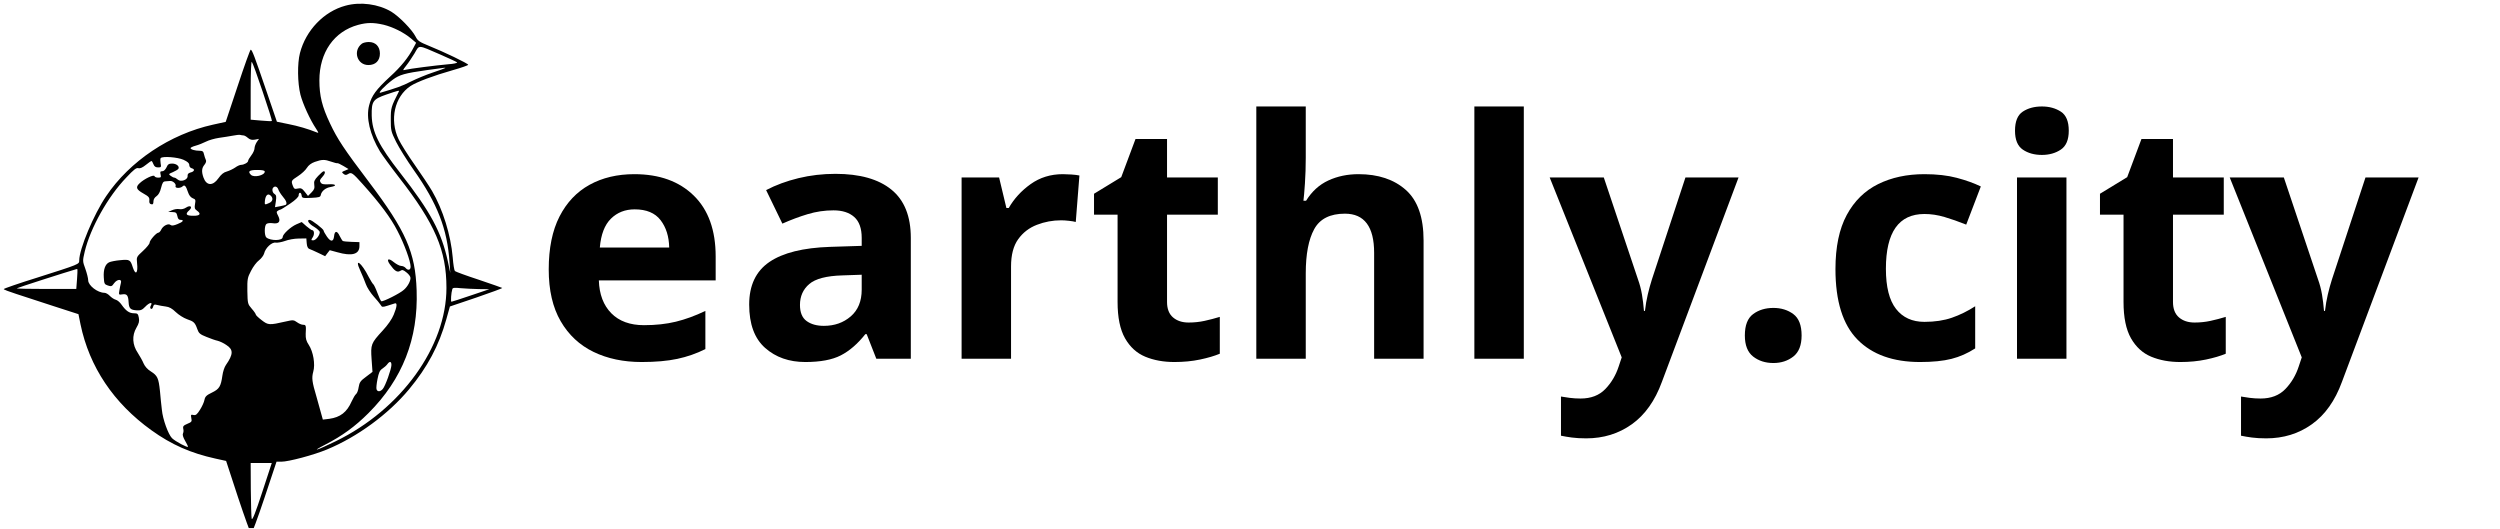
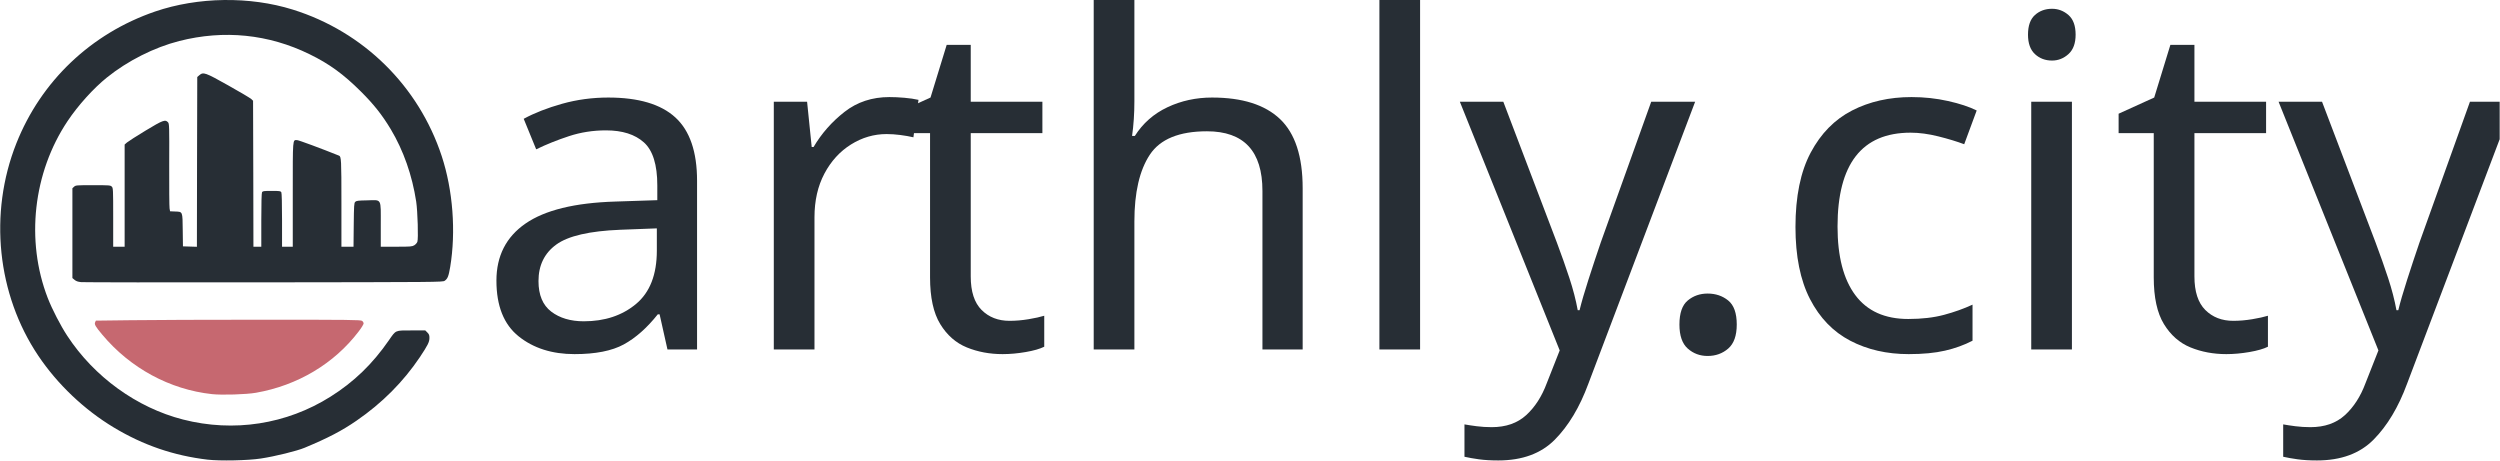
- <svg xmlns="http://www.w3.org/2000/svg" width="100%" height="100%" viewBox="0 0 11737 2481" version="1.1" xml:space="preserve" style="fill-rule:evenodd;clip-rule:evenodd;stroke-linejoin:round;stroke-miterlimit:2;">
-   <g transform="matrix(1,0,0,1,-8559,-1)">
-     <g id="text_logo_rose" transform="matrix(2.04027,0,0,1,-3078.39,0)">
-       <rect x="5704.29" y="0" width="5752.15" height="2480.32" style="fill:none;" />
+ <svg xmlns="http://www.w3.org/2000/svg" width="100%" height="100%" viewBox="0 0 6836 1260" version="1.1" xml:space="preserve" style="fill-rule:evenodd;clip-rule:evenodd;stroke-linejoin:round;stroke-miterlimit:2;">
+   <g transform="matrix(1,0,0,1,-1363,0)">
+     <g id="Artboard2" transform="matrix(71.2178,0,0,1.30508,-4841.59,-379.322)">
+       <rect x="87.129" y="290.65" width="95.967" height="964.721" style="fill:none;" />
      <clipPath id="_clip1">
-         <rect x="5704.29" y="0" width="5752.15" height="2480.32" />
+         <rect x="87.129" y="290.65" width="95.967" height="964.721" />
      </clipPath>
      <g clip-path="url(#_clip1)">
-         <g transform="matrix(0.706625,0,0,1.4417,6302.71,1542.94)">
-           <g transform="matrix(1,0,0,1,-1038.86,-1070.22)">
-             <g transform="matrix(0.416667,0,0,-0.416667,-1100.66,3166.67)">
-               <path d="M5801,7554C5633,7509 5491,7362 5445,7183C5424,7102 5426,6950 5449,6858C5468,6786 5523,6664 5572,6591C5593,6558 5593,6557 5575,6564C5511,6590 5430,6614 5353,6629L5265,6647L5185,6881C5089,7162 5071,7210 5060,7210C5056,7210 5010,7083 4959,6928L4865,6646L4765,6624C4430,6550 4115,6339 3931,6066C3833,5922 3720,5651 3720,5563C3720,5533 3723,5534 3393,5429C3248,5384 3130,5343 3130,5339C3130,5335 3174,5318 3228,5301C3281,5284 3412,5241 3519,5206L3714,5143L3730,5064C3799,4731 3989,4448 4284,4236C4441,4123 4591,4057 4786,4014L4868,3996L4961,3712C5013,3556 5059,3428 5064,3427C5069,3426 5116,3552 5168,3708L5262,3990L5300,3990C5356,3990 5552,4042 5655,4085C5893,4183 6136,4361 6298,4556C6441,4728 6532,4898 6589,5103L6617,5203L6824,5273C6937,5312 7028,5345 7026,5348C7023,5350 6941,5379 6843,5412C6745,5444 6661,5475 6656,5480C6651,5485 6643,5533 6639,5587C6624,5762 6562,5961 6478,6105C6455,6144 6394,6236 6342,6310C6290,6384 6233,6474 6216,6510C6144,6662 6184,6843 6309,6926C6358,6958 6488,7007 6643,7051C6707,7069 6760,7088 6760,7092C6760,7102 6568,7194 6451,7241C6379,7270 6365,7280 6349,7312C6321,7367 6220,7470 6159,7507C6058,7567 5918,7586 5801,7554ZM6099,7405C6172,7387 6257,7345 6314,7297L6353,7264L6335,7230C6294,7150 6235,7077 6149,6999C6041,6899 6005,6851 5986,6776C5960,6679 5992,6545 6071,6414C6090,6384 6156,6293 6219,6212C6502,5848 6590,5642 6590,5348C6590,4890 6236,4399 5725,4150C5580,4079 5520,4060 5642,4123C5776,4192 5876,4265 5981,4370C6247,4636 6370,4951 6357,5329C6347,5626 6274,5793 5985,6175C5789,6434 5738,6511 5680,6634C5618,6765 5597,6850 5597,6970C5597,7189 5712,7353 5900,7404C5971,7423 6020,7423 6099,7405ZM6540,7173C6609,7143 6669,7115 6673,7111C6678,7106 6646,7099 6603,7096C6502,7087 6302,7061 6270,7053C6246,7047 6246,7047 6276,7086C6293,7107 6322,7151 6341,7182C6380,7249 6362,7250 6540,7173ZM5154,6881C5196,6758 5228,6655 5226,6653C5224,6650 5185,6652 5141,6656L5060,6663L5060,6893C5060,7039 5064,7120 5069,7115C5075,7109 5113,7004 5154,6881ZM6579,7066C6577,7064 6533,7048 6482,7031C6431,7014 6354,6982 6312,6961C6246,6927 6199,6910 6075,6874C6048,6866 6108,6929 6170,6975C6224,7015 6265,7026 6434,7050C6594,7072 6584,7071 6579,7066ZM6218,6883C6157,6762 6155,6756 6155,6664C6155,6578 6157,6570 6197,6489C6220,6443 6282,6344 6334,6270C6519,6009 6597,5808 6614,5550L6620,5465L6601,5555C6552,5782 6467,5942 6230,6245C6061,6461 6009,6566 6006,6695C6004,6807 6016,6823 6119,6859C6213,6891 6224,6894 6218,6883ZM5004,6540C5011,6540 5027,6531 5039,6520C5056,6506 5070,6503 5093,6507L5125,6513L5107,6487C5098,6473 5090,6451 5090,6439C5090,6427 5079,6402 5065,6384C5051,6366 5040,6347 5040,6341C5040,6328 5007,6310 4985,6310C4976,6310 4955,6301 4939,6289C4923,6278 4894,6264 4874,6258C4849,6252 4829,6235 4807,6204C4764,6143 4714,6146 4691,6211C4675,6257 4677,6285 4699,6311C4711,6326 4715,6340 4709,6350C4705,6358 4699,6377 4695,6393C4691,6414 4684,6420 4662,6420C4625,6420 4590,6430 4590,6441C4590,6445 4608,6454 4631,6460C4653,6466 4690,6481 4712,6492C4733,6503 4779,6516 4813,6521C4847,6526 4895,6533 4920,6538C4945,6543 4971,6546 4978,6544C4986,6542 4997,6540 5004,6540ZM4534,6350C4567,6335 4580,6323 4580,6309C4580,6296 4588,6286 4600,6283C4627,6276 4620,6257 4589,6250C4572,6245 4566,6237 4567,6223C4570,6193 4514,6173 4490,6195C4481,6203 4469,6210 4464,6210C4458,6210 4445,6216 4435,6224C4417,6237 4418,6239 4452,6253C4471,6261 4491,6273 4495,6279C4506,6298 4480,6320 4446,6320C4421,6320 4412,6314 4402,6290C4393,6272 4381,6260 4369,6260C4353,6260 4351,6255 4356,6235C4361,6213 4359,6210 4337,6210C4323,6210 4310,6215 4308,6222C4303,6236 4229,6201 4193,6167C4159,6136 4165,6118 4220,6087C4263,6063 4270,6055 4268,6032C4266,6014 4270,6005 4283,6002C4296,5999 4300,6005 4300,6024C4300,6040 4309,6055 4324,6065C4340,6076 4352,6098 4360,6131C4370,6170 4376,6180 4393,6181C4405,6182 4422,6183 4430,6184C4452,6186 4480,6160 4473,6144C4466,6126 4511,6125 4528,6142C4543,6157 4554,6146 4570,6097C4578,6072 4591,6056 4607,6049C4629,6041 4631,6036 4625,6004C4620,5974 4622,5965 4639,5953C4676,5927 4665,5911 4610,5912C4555,5912 4546,5925 4580,5955C4609,5982 4589,5998 4555,5976C4539,5965 4518,5961 4502,5964C4487,5967 4462,5963 4445,5955L4415,5942L4448,5941C4476,5940 4481,5936 4487,5910C4491,5889 4498,5880 4511,5880C4543,5880 4532,5864 4488,5847C4460,5835 4443,5833 4434,5840C4417,5855 4375,5834 4361,5804C4355,5791 4345,5780 4339,5780C4323,5780 4270,5720 4270,5701C4270,5692 4247,5664 4219,5638C4168,5591 4167,5590 4172,5543C4181,5464 4161,5442 4139,5508C4120,5569 4114,5572 4041,5565C4005,5562 3965,5554 3953,5548C3923,5533 3908,5492 3912,5430C3915,5381 3917,5376 3944,5367C3970,5358 3976,5360 3992,5384C4017,5418 4055,5420 4046,5388C4043,5375 4037,5349 4034,5329C4028,5294 4029,5293 4058,5298C4093,5303 4103,5290 4106,5236C4109,5188 4120,5176 4169,5173C4200,5171 4212,5176 4235,5200C4268,5235 4297,5241 4280,5211C4273,5197 4273,5189 4281,5185C4287,5181 4294,5188 4297,5200C4302,5218 4308,5221 4329,5215C4343,5211 4373,5206 4395,5203C4424,5200 4446,5187 4475,5159C4497,5138 4536,5113 4562,5104C4616,5086 4625,5077 4643,5026C4654,4994 4664,4985 4715,4965C4747,4952 4786,4938 4802,4935C4818,4931 4849,4917 4870,4902C4926,4866 4925,4830 4866,4745C4855,4730 4843,4693 4839,4663C4827,4578 4815,4558 4757,4530C4715,4510 4704,4499 4699,4474C4696,4456 4680,4421 4664,4396C4641,4359 4631,4351 4613,4355C4593,4360 4591,4357 4596,4331C4602,4304 4599,4300 4565,4286C4534,4273 4529,4266 4533,4247C4537,4235 4535,4219 4531,4211C4526,4203 4531,4182 4546,4156C4559,4134 4570,4112 4570,4107C4570,4096 4470,4149 4445,4174C4416,4203 4373,4321 4366,4395C4362,4428 4355,4494 4351,4542C4340,4645 4332,4662 4279,4696C4254,4711 4233,4735 4223,4758C4215,4778 4194,4815 4178,4840C4135,4903 4131,4976 4167,5037C4187,5071 4191,5088 4186,5115C4180,5146 4176,5150 4147,5150C4111,5150 4084,5170 4051,5217C4039,5235 4018,5253 4005,5256C3992,5259 3972,5273 3959,5286C3947,5299 3928,5310 3917,5310C3864,5310 3790,5367 3790,5408C3790,5423 3780,5463 3768,5497C3746,5557 3746,5559 3763,5632C3807,5816 3944,6062 4089,6212C4146,6273 4167,6289 4182,6284C4195,6280 4214,6288 4240,6309C4261,6326 4281,6340 4285,6340C4288,6340 4295,6329 4300,6315C4307,6297 4317,6290 4336,6290C4360,6290 4362,6292 4356,6323C4353,6341 4353,6359 4357,6363C4372,6379 4488,6370 4534,6350ZM5689,6335C5712,6327 5734,6321 5738,6323C5742,6324 5763,6314 5785,6301L5825,6277L5797,6265C5771,6255 5770,6252 5785,6240C5798,6229 5806,6229 5821,6238C5847,6255 5856,6248 5935,6160C6069,6011 6157,5893 6207,5794C6261,5691 6310,5556 6310,5514C6310,5487 6289,5482 6270,5505C6263,5513 6248,5520 6236,5520C6224,5520 6198,5534 6178,5550C6136,5585 6118,5574 6148,5532C6185,5480 6206,5467 6228,5481C6245,5492 6252,5490 6278,5469C6295,5456 6309,5437 6309,5427C6310,5402 6287,5359 6258,5334C6229,5306 6092,5238 6081,5244C6076,5247 6062,5277 6050,5310C6038,5343 6023,5373 6019,5376C6014,5379 5998,5405 5983,5433C5926,5547 5867,5590 5917,5482C5931,5451 5951,5404 5960,5378C5969,5352 5997,5309 6021,5282C6045,5256 6070,5225 6076,5215C6086,5197 6090,5197 6129,5209C6153,5216 6178,5224 6186,5227C6207,5235 6204,5201 6178,5139C6165,5106 6131,5057 6092,5015C6000,4915 5997,4907 6005,4790L6012,4692L5962,4654C5918,4622 5910,4610 5904,4573C5901,4550 5892,4525 5884,4519C5876,4513 5861,4487 5849,4461C5812,4377 5761,4337 5674,4325L5624,4319L5612,4362C5606,4386 5589,4446 5575,4495C5539,4616 5536,4644 5549,4693C5566,4751 5549,4850 5514,4903C5494,4933 5489,4953 5490,4989C5494,5055 5492,5060 5470,5060C5458,5060 5437,5069 5422,5080C5397,5098 5391,5099 5335,5086C5204,5056 5197,5057 5146,5096C5121,5115 5100,5135 5100,5140C5100,5145 5086,5166 5068,5186C5037,5222 5036,5225 5034,5324C5033,5418 5035,5429 5063,5482C5079,5514 5107,5551 5125,5564C5143,5578 5161,5602 5165,5617C5175,5661 5226,5708 5256,5702C5270,5700 5302,5706 5328,5715C5353,5725 5402,5734 5435,5734L5495,5735L5498,5697C5500,5672 5507,5657 5518,5653C5527,5650 5559,5636 5588,5622L5642,5596L5660,5620L5678,5643L5737,5627C5852,5594 5910,5611 5910,5675L5910,5706L5849,5708C5816,5709 5785,5712 5780,5715C5776,5717 5765,5736 5755,5755C5736,5797 5716,5796 5712,5753C5707,5707 5686,5706 5656,5749C5642,5769 5630,5791 5630,5796C5630,5808 5537,5880 5521,5880C5495,5880 5513,5850 5555,5826C5580,5811 5600,5792 5600,5784C5600,5759 5569,5720 5549,5720C5531,5720 5531,5722 5545,5744C5560,5767 5557,5800 5539,5800C5535,5800 5515,5814 5495,5831L5459,5863L5417,5845C5372,5825 5310,5768 5310,5745C5310,5716 5217,5715 5183,5742C5166,5756 5166,5835 5183,5848C5190,5854 5212,5857 5231,5854C5281,5846 5297,5867 5275,5911C5261,5937 5260,5944 5272,5951C5279,5956 5288,5960 5292,5960C5296,5960 5330,5981 5367,6006C5410,6035 5435,6060 5435,6071C5435,6098 5454,6099 5458,6072C5461,6050 5465,6049 5533,6052C5596,6055 5605,6058 5608,6075C5614,6105 5646,6131 5685,6137C5739,6146 5726,6162 5669,6158C5629,6156 5615,6159 5607,6172C5598,6185 5600,6194 5618,6213C5641,6237 5647,6260 5631,6260C5625,6260 5606,6243 5587,6223C5558,6192 5553,6181 5557,6154C5561,6128 5557,6116 5535,6094L5508,6067L5483,6099C5462,6126 5453,6130 5429,6125C5404,6119 5399,6122 5390,6145C5375,6185 5376,6187 5430,6222C5458,6240 5489,6269 5499,6286C5512,6307 5533,6323 5561,6333C5618,6353 5638,6353 5689,6335ZM5170,6257C5170,6228 5086,6208 5062,6232C5035,6259 5049,6270 5110,6270C5153,6270 5170,6266 5170,6257ZM5276,6118C5280,6105 5296,6080 5311,6062C5339,6030 5347,6005 5333,5997C5328,5995 5308,5990 5288,5986L5250,5979L5257,6026C5262,6063 5260,6074 5247,6082C5230,6091 5224,6121 5237,6133C5250,6147 5269,6139 5276,6118ZM5218,6068C5238,6048 5232,6024 5205,6012C5170,5996 5168,5996 5171,6028C5176,6074 5195,6091 5218,6068ZM3703,5418L3697,5340L3462,5340C3333,5340 3229,5342 3232,5345C3235,5349 3615,5471 3695,5494C3709,5498 3708,5504 3703,5418ZM6844,5339L6925,5338L6780,5289C6701,5262 6632,5240 6629,5240C6622,5240 6627,5311 6636,5339C6639,5350 6654,5351 6702,5346C6735,5343 6799,5340 6844,5339ZM6160,4746C6160,4714 6112,4580 6092,4558C6073,4536 6051,4535 6044,4555C6040,4563 6044,4599 6051,4635C6061,4686 6069,4704 6089,4717C6103,4726 6121,4742 6128,4752C6146,4777 6160,4775 6160,4746ZM5150,3751C5097,3589 5073,3529 5068,3544C5065,3555 5062,3658 5061,3773L5060,3980L5225,3980L5150,3751Z" style="fill-rule:nonzero;" />
-               <path d="M5929,7257C5857,7202 5891,7090 5980,7090C6036,7090 6070,7124 6070,7180C6070,7235 6036,7270 5983,7270C5962,7270 5938,7264 5929,7257Z" style="fill-rule:nonzero;" />
-             </g>
-           </g>
+         <g transform="matrix(0.0224332,0,0,1.22417,81.66,8.54034)">
+           <path d="M598.83,1017.16C540.78,1010.3 488.62,992.42 438.16,962.05C387.58,931.68 341.91,888.21 309.09,839.47C238.43,734.4 223.98,595.65 271.37,476.01C313.74,369.1 399.34,287.79 508.82,250.19C582.3,225.09 670.71,223.86 744.56,246.88C865.55,284.6 959.97,377.67 999.52,497.8C1018.62,555.97 1024.01,626.75 1013.97,687.37C1011.28,703.29 1009.56,707.58 1004.54,711C1001.23,713.33 993.27,713.33 695.57,713.69C527.55,713.93 386.6,713.69 382.31,713.32C376.68,712.71 373.74,711.73 371.04,709.4L367.37,706.34L367.37,552.65L370.19,550.08C373.01,547.51 373.99,547.39 402.64,547.39C430.68,547.39 432.4,547.51 434.72,549.84C437.05,552.17 437.17,553.88 437.17,602.5L437.17,652.71L456.77,652.71L456.77,477.83L460.81,474.28C463.14,472.32 477.46,463.14 492.65,453.95C522.41,435.95 526.33,434.6 530.98,439.74C533.18,442.19 533.31,445.01 533.06,512.36C532.94,550.81 533.18,584.49 533.67,587.18L534.53,592.08L543.22,592.45C556.32,592.94 555.83,591.84 556.2,624.66L556.57,652.09L568.45,652.46L580.45,652.83L580.69,507.47L581.06,362.23L584.49,359.29C591.47,353.29 594.29,354.27 634.21,376.68C654.17,387.82 671.81,398.36 673.52,399.95L676.58,402.89L676.95,527.8L677.19,652.71L690.67,652.71L690.67,607.28C690.67,578.38 691.16,561.11 691.89,559.52C693.11,557.44 694.58,557.19 708.42,557.19C722.26,557.19 723.73,557.43 724.95,559.52C725.68,561.11 726.17,578.38 726.17,607.28L726.17,652.71L744.53,652.71L744.53,563.44C744.53,465.1 744.16,470.25 751.88,470.25C754.57,470.25 793.52,484.7 823.64,496.82C827.56,498.29 827.8,503.56 827.8,578.01L827.8,652.71L848.5,652.71L848.87,615.36C849.24,581.56 849.48,577.89 851.44,575.93C853.28,574.09 856.34,573.6 871.77,573.36C897.36,572.75 895.16,568.71 895.16,615.36L895.16,652.71L921.86,652.71C946.23,652.71 948.8,652.47 952.48,650.26C954.68,648.91 957.01,646.34 957.75,644.38C959.71,639.73 958.24,591.84 955.79,575.56C948.93,530.62 934.11,488.25 912.32,451.75C897.5,427.14 883.42,409.26 861.01,386.97C831.37,357.46 807,339.7 773.33,323.29C703.16,288.88 626.74,281.16 550.33,300.63C507.47,311.53 461.79,334.55 426.15,363.33C403.49,381.58 376.92,410.97 359.04,437.79C300.14,525.96 287.16,642.18 325.12,740.39C332.59,759.62 347.04,787.66 358.55,805.17C404.47,875.34 477.58,928.24 556.57,948.45C643.39,970.74 733.77,956.78 809.08,909.38C849,884.28 880.96,853.54 909.01,812.88C921.38,795.12 919.3,795.98 947.46,795.98L971.34,795.98L974.89,799.53C977.83,802.47 978.44,804.18 978.44,808.84C978.44,815.82 975.62,821.33 962.03,841.78C933.5,884.15 897.37,920.4 853.53,950.53C828.43,967.8 805.04,980.04 764.75,996.82C751.52,1002.33 714.3,1011.52 690.05,1015.19C668.01,1018.62 620,1019.6 598.82,1017.15L598.83,1017.16Z" style="fill:rgb(39,46,53);fill-rule:nonzero;" />
        </g>
-         <g transform="matrix(1.90924,0,0,3.89537,6411.38,-7655.33)">
-           <g transform="matrix(400,0,0,400,2547.96,2397.81)">
+         <g transform="matrix(0.0224332,0,0,1.22417,81.66,8.54034)">
+           <path d="M606.18,904.99C534.05,897.15 466.45,860.54 418.57,803.35C406.69,789.14 404.61,785.59 406.32,781.92L407.54,779.23L466.69,778.5C499.14,778.01 601.03,777.64 693,777.64C842.52,777.64 860.65,777.88 863.1,779.6C864.57,780.58 865.79,782.66 865.79,784.01C865.79,785.48 861.99,791.73 857.34,797.73C815.34,852.96 752.76,890.19 681.49,902.68C664.59,905.62 623.69,906.84 606.18,905.01L606.18,904.99Z" style="fill:rgb(198,104,112);fill-rule:nonzero;" />
+         </g>
+         <g transform="matrix(0.0100984,0,0,0.551065,78.2338,329.095)">
+           <g transform="matrix(1757.68,0,0,1757.68,10383.5,1259.04)">
                    </g>
-           <text x="272.758px" y="2397.81px" style="font-family:'Montserrat-SemiBold', 'Montserrat';font-weight:600;font-size:400px;">e<tspan x="515.558px 758.358px 932.358px " y="2397.81px 2397.81px 2397.81px ">art</tspan>hly<tspan x="1709.56px 1803.16px " y="2397.81px 2397.81px ">.c</tspan>it<tspan x="2316.76px " y="2397.81px ">y</tspan>
-           </text>
+           <text x="2686.68px" y="1259.04px" style="font-family:'AvenirNext-Medium', 'Avenir Next', sans-serif;font-weight:500;font-size:1757.68px;fill:rgb(39,46,53);">ar<tspan x="4254.52px " y="1259.04px ">t</tspan>hly<tspan x="7138.87px 7595.87px " y="1259.04px 1259.04px ">.c</tspan>ity</text>
        </g>
      </g>
    </g>
  </g>
</svg>
